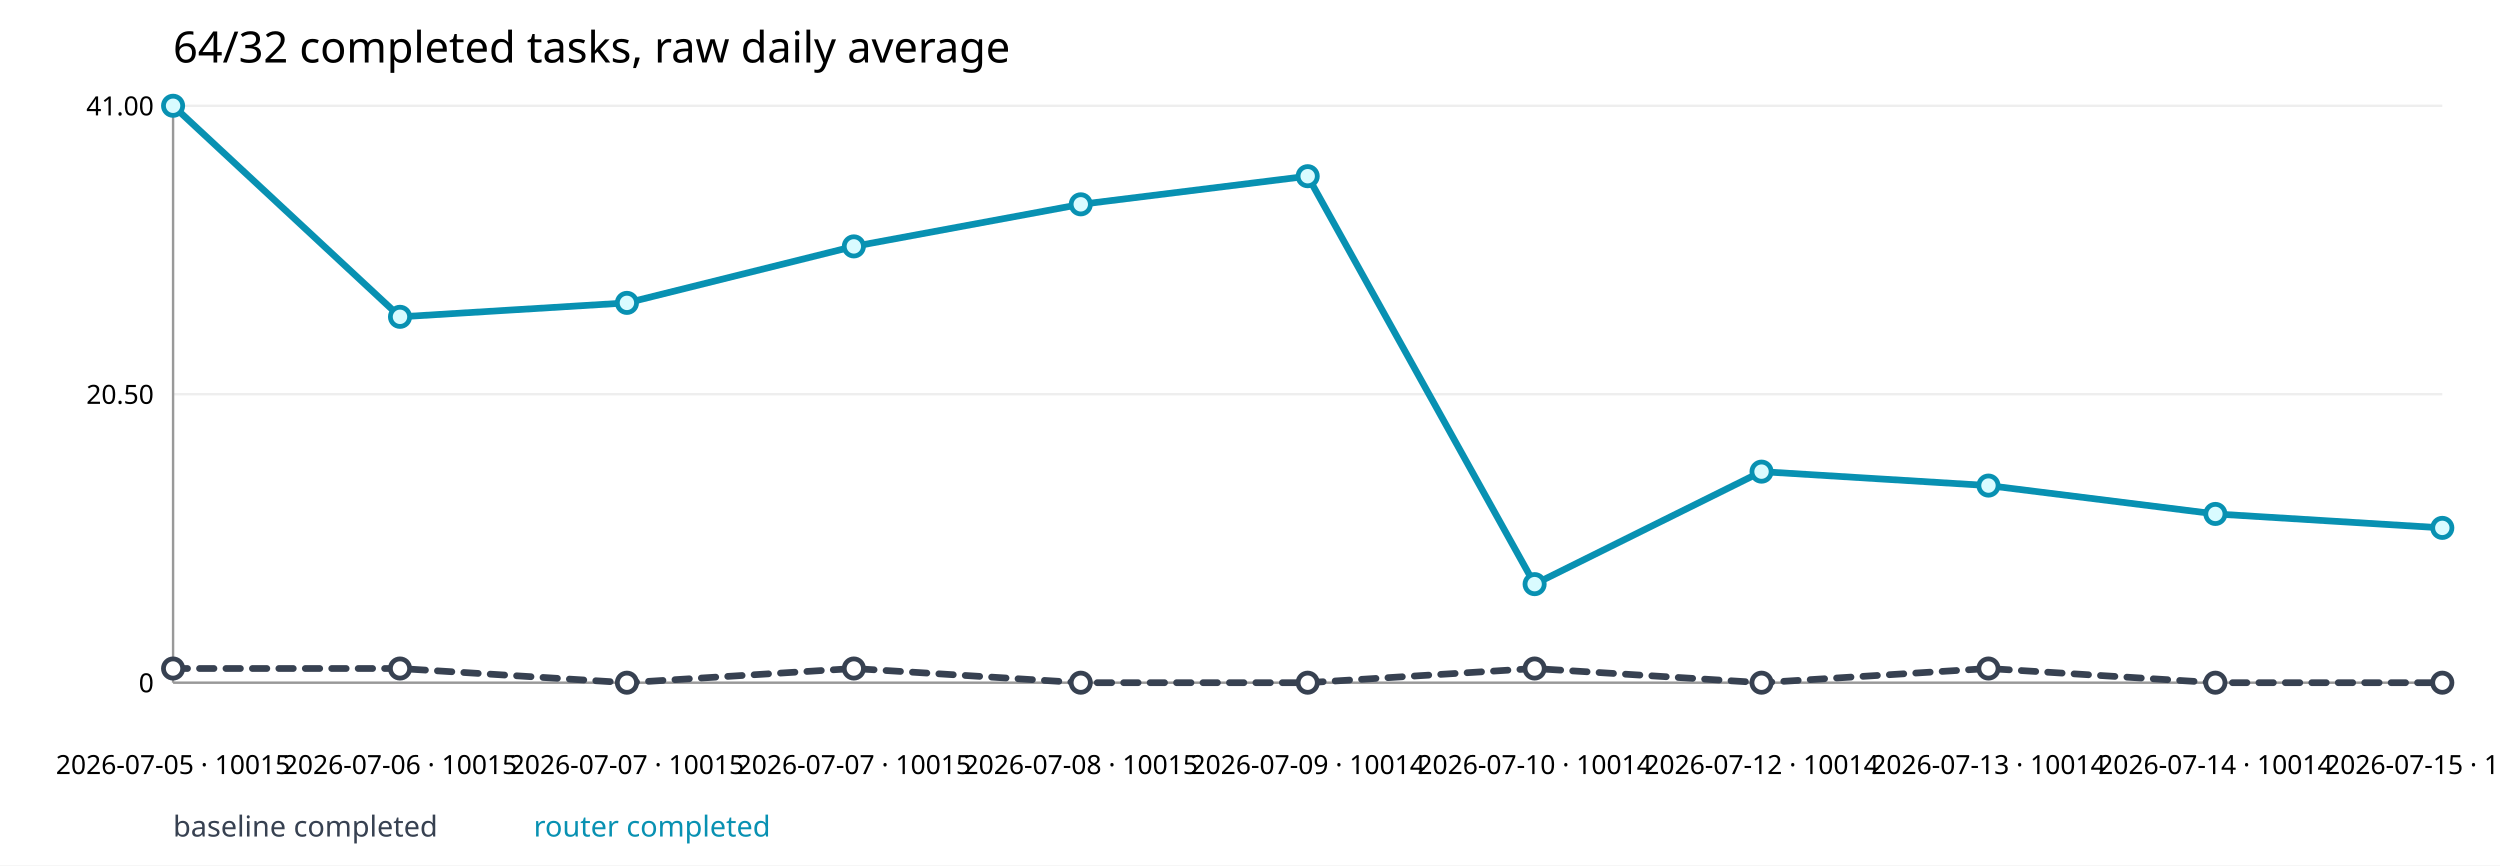
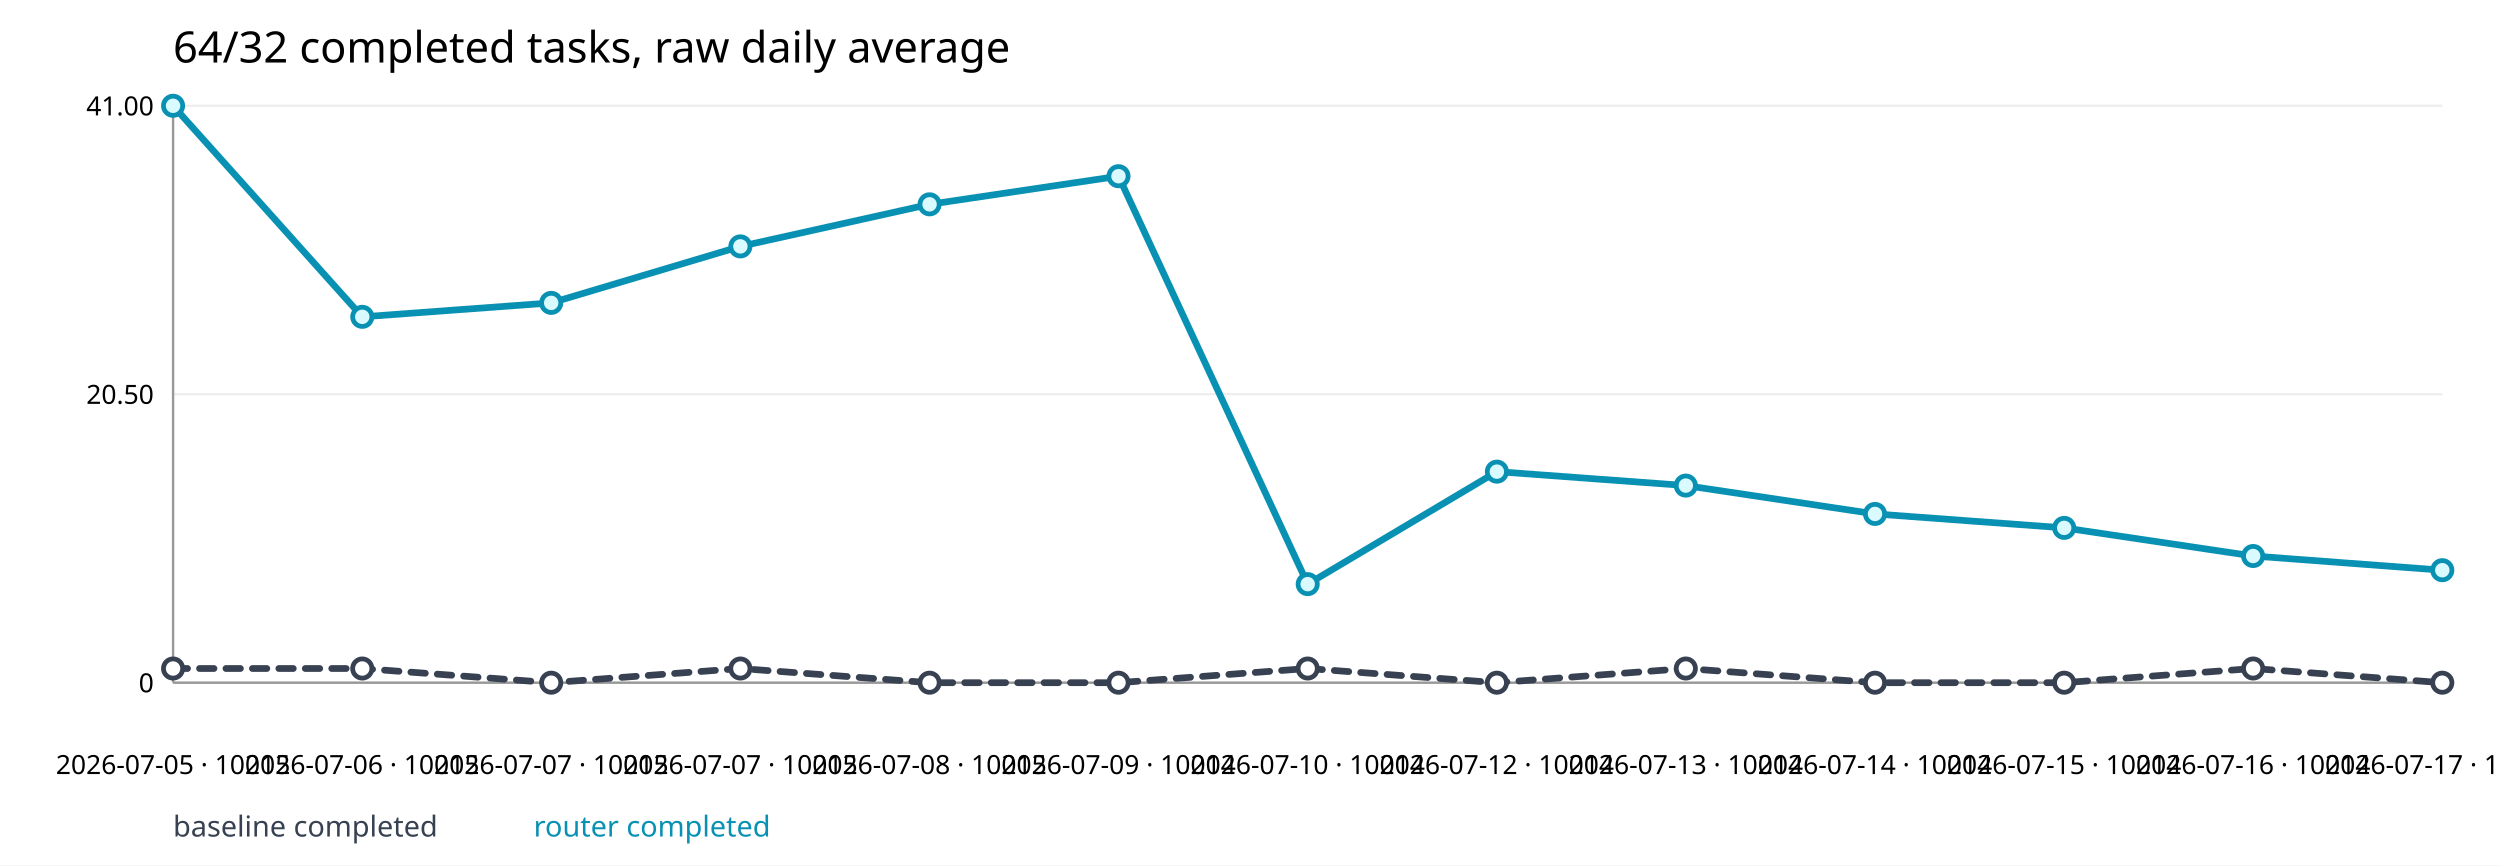
<svg xmlns="http://www.w3.org/2000/svg" width="1040" height="360" viewBox="0 0 1040 360">
  <rect width="100%" height="100%" fill="white" />
  <text x="72" y="26" font-size="18" font-family="sans-serif">64/32 completed tasks, raw daily average</text>
  <line x1="72" y1="284.0" x2="1016" y2="284.0" stroke="#eee" />
  <text x="64" y="288.0" text-anchor="end" font-size="11" font-family="sans-serif">0</text>
  <line x1="72" y1="164.0" x2="1016" y2="164.0" stroke="#eee" />
  <text x="64" y="168.0" text-anchor="end" font-size="11" font-family="sans-serif">20.50</text>
  <line x1="72" y1="44.0" x2="1016" y2="44.0" stroke="#eee" />
  <text x="64" y="48.0" text-anchor="end" font-size="11" font-family="sans-serif">41.00</text>
  <line x1="72" y1="284" x2="1016" y2="284" stroke="#999" />
  <line x1="72" y1="44" x2="72" y2="284" stroke="#999" />
  <text x="72.0" y="322" text-anchor="middle" font-size="11" font-family="sans-serif">2026-07-05 · 10015</text>
-   <text x="166.4" y="322" text-anchor="middle" font-size="11" font-family="sans-serif">2026-07-06 · 10015</text>
-   <text x="260.8" y="322" text-anchor="middle" font-size="11" font-family="sans-serif">2026-07-07 · 10015</text>
-   <text x="355.2" y="322" text-anchor="middle" font-size="11" font-family="sans-serif">2026-07-07 · 10015</text>
-   <text x="449.6" y="322" text-anchor="middle" font-size="11" font-family="sans-serif">2026-07-08 · 10015</text>
-   <text x="544.0" y="322" text-anchor="middle" font-size="11" font-family="sans-serif">2026-07-09 · 10014</text>
-   <text x="638.4" y="322" text-anchor="middle" font-size="11" font-family="sans-serif">2026-07-10 · 10014</text>
-   <text x="732.8" y="322" text-anchor="middle" font-size="11" font-family="sans-serif">2026-07-12 · 10014</text>
-   <text x="827.2" y="322" text-anchor="middle" font-size="11" font-family="sans-serif">2026-07-13 · 10014</text>
-   <text x="921.6" y="322" text-anchor="middle" font-size="11" font-family="sans-serif">2026-07-14 · 10014</text>
-   <text x="1016.0" y="322" text-anchor="middle" font-size="11" font-family="sans-serif">2026-07-15 · 10014</text>
-   <polyline fill="none" stroke="#374151" stroke-width="2.8" stroke-linecap="round" stroke-linejoin="round" stroke-dasharray="6 5" points="72.0,278.1 166.4,278.1 260.8,284.0 355.2,278.1 449.6,284.0 544.0,284.0 638.4,278.1 732.8,284.0 827.2,278.1 921.6,284.0 1016.0,284.0" />
+   <text x="150.667" y="322" text-anchor="middle" font-size="11" font-family="sans-serif">2026-07-06 · 10015</text>
+   <text x="229.333" y="322" text-anchor="middle" font-size="11" font-family="sans-serif">2026-07-07 · 10015</text>
+   <text x="308.0" y="322" text-anchor="middle" font-size="11" font-family="sans-serif">2026-07-07 · 10015</text>
+   <text x="386.667" y="322" text-anchor="middle" font-size="11" font-family="sans-serif">2026-07-08 · 10015</text>
+   <text x="465.333" y="322" text-anchor="middle" font-size="11" font-family="sans-serif">2026-07-09 · 10014</text>
+   <text x="544.0" y="322" text-anchor="middle" font-size="11" font-family="sans-serif">2026-07-10 · 10014</text>
+   <text x="622.667" y="322" text-anchor="middle" font-size="11" font-family="sans-serif">2026-07-12 · 10014</text>
+   <text x="701.333" y="322" text-anchor="middle" font-size="11" font-family="sans-serif">2026-07-13 · 10014</text>
+   <text x="780.0" y="322" text-anchor="middle" font-size="11" font-family="sans-serif">2026-07-14 · 10014</text>
+   <text x="858.667" y="322" text-anchor="middle" font-size="11" font-family="sans-serif">2026-07-15 · 10014</text>
+   <text x="937.333" y="322" text-anchor="middle" font-size="11" font-family="sans-serif">2026-07-16 · 10014</text>
+   <text x="1016.0" y="322" text-anchor="middle" font-size="11" font-family="sans-serif">2026-07-17 · 10014</text>
+   <polyline fill="none" stroke="#374151" stroke-width="2.8" stroke-linecap="round" stroke-linejoin="round" stroke-dasharray="6 5" points="72.0,278.1 150.7,278.1 229.3,284.0 308.0,278.1 386.7,284.0 465.3,284.0 544.0,278.1 622.7,284.0 701.3,278.1 780.0,284.0 858.7,284.0 937.3,278.1 1016.0,284.0" />
  <circle cx="72.0" cy="278.1" r="4" fill="#ffffff" stroke="#374151" stroke-width="2" />
-   <circle cx="166.4" cy="278.1" r="4" fill="#ffffff" stroke="#374151" stroke-width="2" />
-   <circle cx="260.8" cy="284.0" r="4" fill="#ffffff" stroke="#374151" stroke-width="2" />
-   <circle cx="355.2" cy="278.1" r="4" fill="#ffffff" stroke="#374151" stroke-width="2" />
-   <circle cx="449.6" cy="284.0" r="4" fill="#ffffff" stroke="#374151" stroke-width="2" />
-   <circle cx="544.0" cy="284.0" r="4" fill="#ffffff" stroke="#374151" stroke-width="2" />
-   <circle cx="638.4" cy="278.1" r="4" fill="#ffffff" stroke="#374151" stroke-width="2" />
-   <circle cx="732.8" cy="284.0" r="4" fill="#ffffff" stroke="#374151" stroke-width="2" />
-   <circle cx="827.2" cy="278.1" r="4" fill="#ffffff" stroke="#374151" stroke-width="2" />
-   <circle cx="921.6" cy="284.0" r="4" fill="#ffffff" stroke="#374151" stroke-width="2" />
+   <circle cx="150.7" cy="278.1" r="4" fill="#ffffff" stroke="#374151" stroke-width="2" />
+   <circle cx="229.3" cy="284.0" r="4" fill="#ffffff" stroke="#374151" stroke-width="2" />
+   <circle cx="308.0" cy="278.1" r="4" fill="#ffffff" stroke="#374151" stroke-width="2" />
+   <circle cx="386.7" cy="284.0" r="4" fill="#ffffff" stroke="#374151" stroke-width="2" />
+   <circle cx="465.3" cy="284.0" r="4" fill="#ffffff" stroke="#374151" stroke-width="2" />
+   <circle cx="544.0" cy="278.1" r="4" fill="#ffffff" stroke="#374151" stroke-width="2" />
+   <circle cx="622.7" cy="284.0" r="4" fill="#ffffff" stroke="#374151" stroke-width="2" />
+   <circle cx="701.3" cy="278.1" r="4" fill="#ffffff" stroke="#374151" stroke-width="2" />
+   <circle cx="780.0" cy="284.0" r="4" fill="#ffffff" stroke="#374151" stroke-width="2" />
+   <circle cx="858.7" cy="284.0" r="4" fill="#ffffff" stroke="#374151" stroke-width="2" />
+   <circle cx="937.3" cy="278.1" r="4" fill="#ffffff" stroke="#374151" stroke-width="2" />
  <circle cx="1016.0" cy="284.0" r="4" fill="#ffffff" stroke="#374151" stroke-width="2" />
  <text x="72" y="348" font-size="12" fill="#374151" font-family="sans-serif">baseline completed</text>
-   <polyline fill="none" stroke="#0891b2" stroke-width="2.8" stroke-linecap="round" stroke-linejoin="round" points="72.0,44.0 166.4,131.8 260.8,126.0 355.2,102.5 449.6,85.0 544.0,73.3 638.4,243.0 732.8,196.2 827.2,202.0 921.6,213.8 1016.0,219.6" />
+   <polyline fill="none" stroke="#0891b2" stroke-width="2.8" stroke-linecap="round" stroke-linejoin="round" points="72.0,44.0 150.7,131.8 229.3,126.0 308.0,102.5 386.7,85.0 465.3,73.3 544.0,243.0 622.7,196.2 701.3,202.0 780.0,213.8 858.7,219.6 937.3,231.3 1016.0,237.2" />
  <circle cx="72.0" cy="44.0" r="4" fill="#d9fbff" stroke="#0891b2" stroke-width="2" />
-   <circle cx="166.4" cy="131.8" r="4" fill="#d9fbff" stroke="#0891b2" stroke-width="2" />
-   <circle cx="260.8" cy="126.0" r="4" fill="#d9fbff" stroke="#0891b2" stroke-width="2" />
-   <circle cx="355.2" cy="102.5" r="4" fill="#d9fbff" stroke="#0891b2" stroke-width="2" />
-   <circle cx="449.6" cy="85.0" r="4" fill="#d9fbff" stroke="#0891b2" stroke-width="2" />
-   <circle cx="544.0" cy="73.3" r="4" fill="#d9fbff" stroke="#0891b2" stroke-width="2" />
-   <circle cx="638.4" cy="243.0" r="4" fill="#d9fbff" stroke="#0891b2" stroke-width="2" />
-   <circle cx="732.8" cy="196.2" r="4" fill="#d9fbff" stroke="#0891b2" stroke-width="2" />
-   <circle cx="827.2" cy="202.0" r="4" fill="#d9fbff" stroke="#0891b2" stroke-width="2" />
-   <circle cx="921.6" cy="213.8" r="4" fill="#d9fbff" stroke="#0891b2" stroke-width="2" />
-   <circle cx="1016.0" cy="219.6" r="4" fill="#d9fbff" stroke="#0891b2" stroke-width="2" />
+   <circle cx="150.7" cy="131.8" r="4" fill="#d9fbff" stroke="#0891b2" stroke-width="2" />
+   <circle cx="229.3" cy="126.0" r="4" fill="#d9fbff" stroke="#0891b2" stroke-width="2" />
+   <circle cx="308.0" cy="102.5" r="4" fill="#d9fbff" stroke="#0891b2" stroke-width="2" />
+   <circle cx="386.7" cy="85.0" r="4" fill="#d9fbff" stroke="#0891b2" stroke-width="2" />
+   <circle cx="465.3" cy="73.3" r="4" fill="#d9fbff" stroke="#0891b2" stroke-width="2" />
+   <circle cx="544.0" cy="243.0" r="4" fill="#d9fbff" stroke="#0891b2" stroke-width="2" />
+   <circle cx="622.7" cy="196.2" r="4" fill="#d9fbff" stroke="#0891b2" stroke-width="2" />
+   <circle cx="701.3" cy="202.0" r="4" fill="#d9fbff" stroke="#0891b2" stroke-width="2" />
+   <circle cx="780.0" cy="213.8" r="4" fill="#d9fbff" stroke="#0891b2" stroke-width="2" />
+   <circle cx="858.7" cy="219.6" r="4" fill="#d9fbff" stroke="#0891b2" stroke-width="2" />
+   <circle cx="937.3" cy="231.3" r="4" fill="#d9fbff" stroke="#0891b2" stroke-width="2" />
+   <circle cx="1016.0" cy="237.2" r="4" fill="#d9fbff" stroke="#0891b2" stroke-width="2" />
  <text x="222" y="348" font-size="12" fill="#0891b2" font-family="sans-serif">router completed</text>
</svg>
